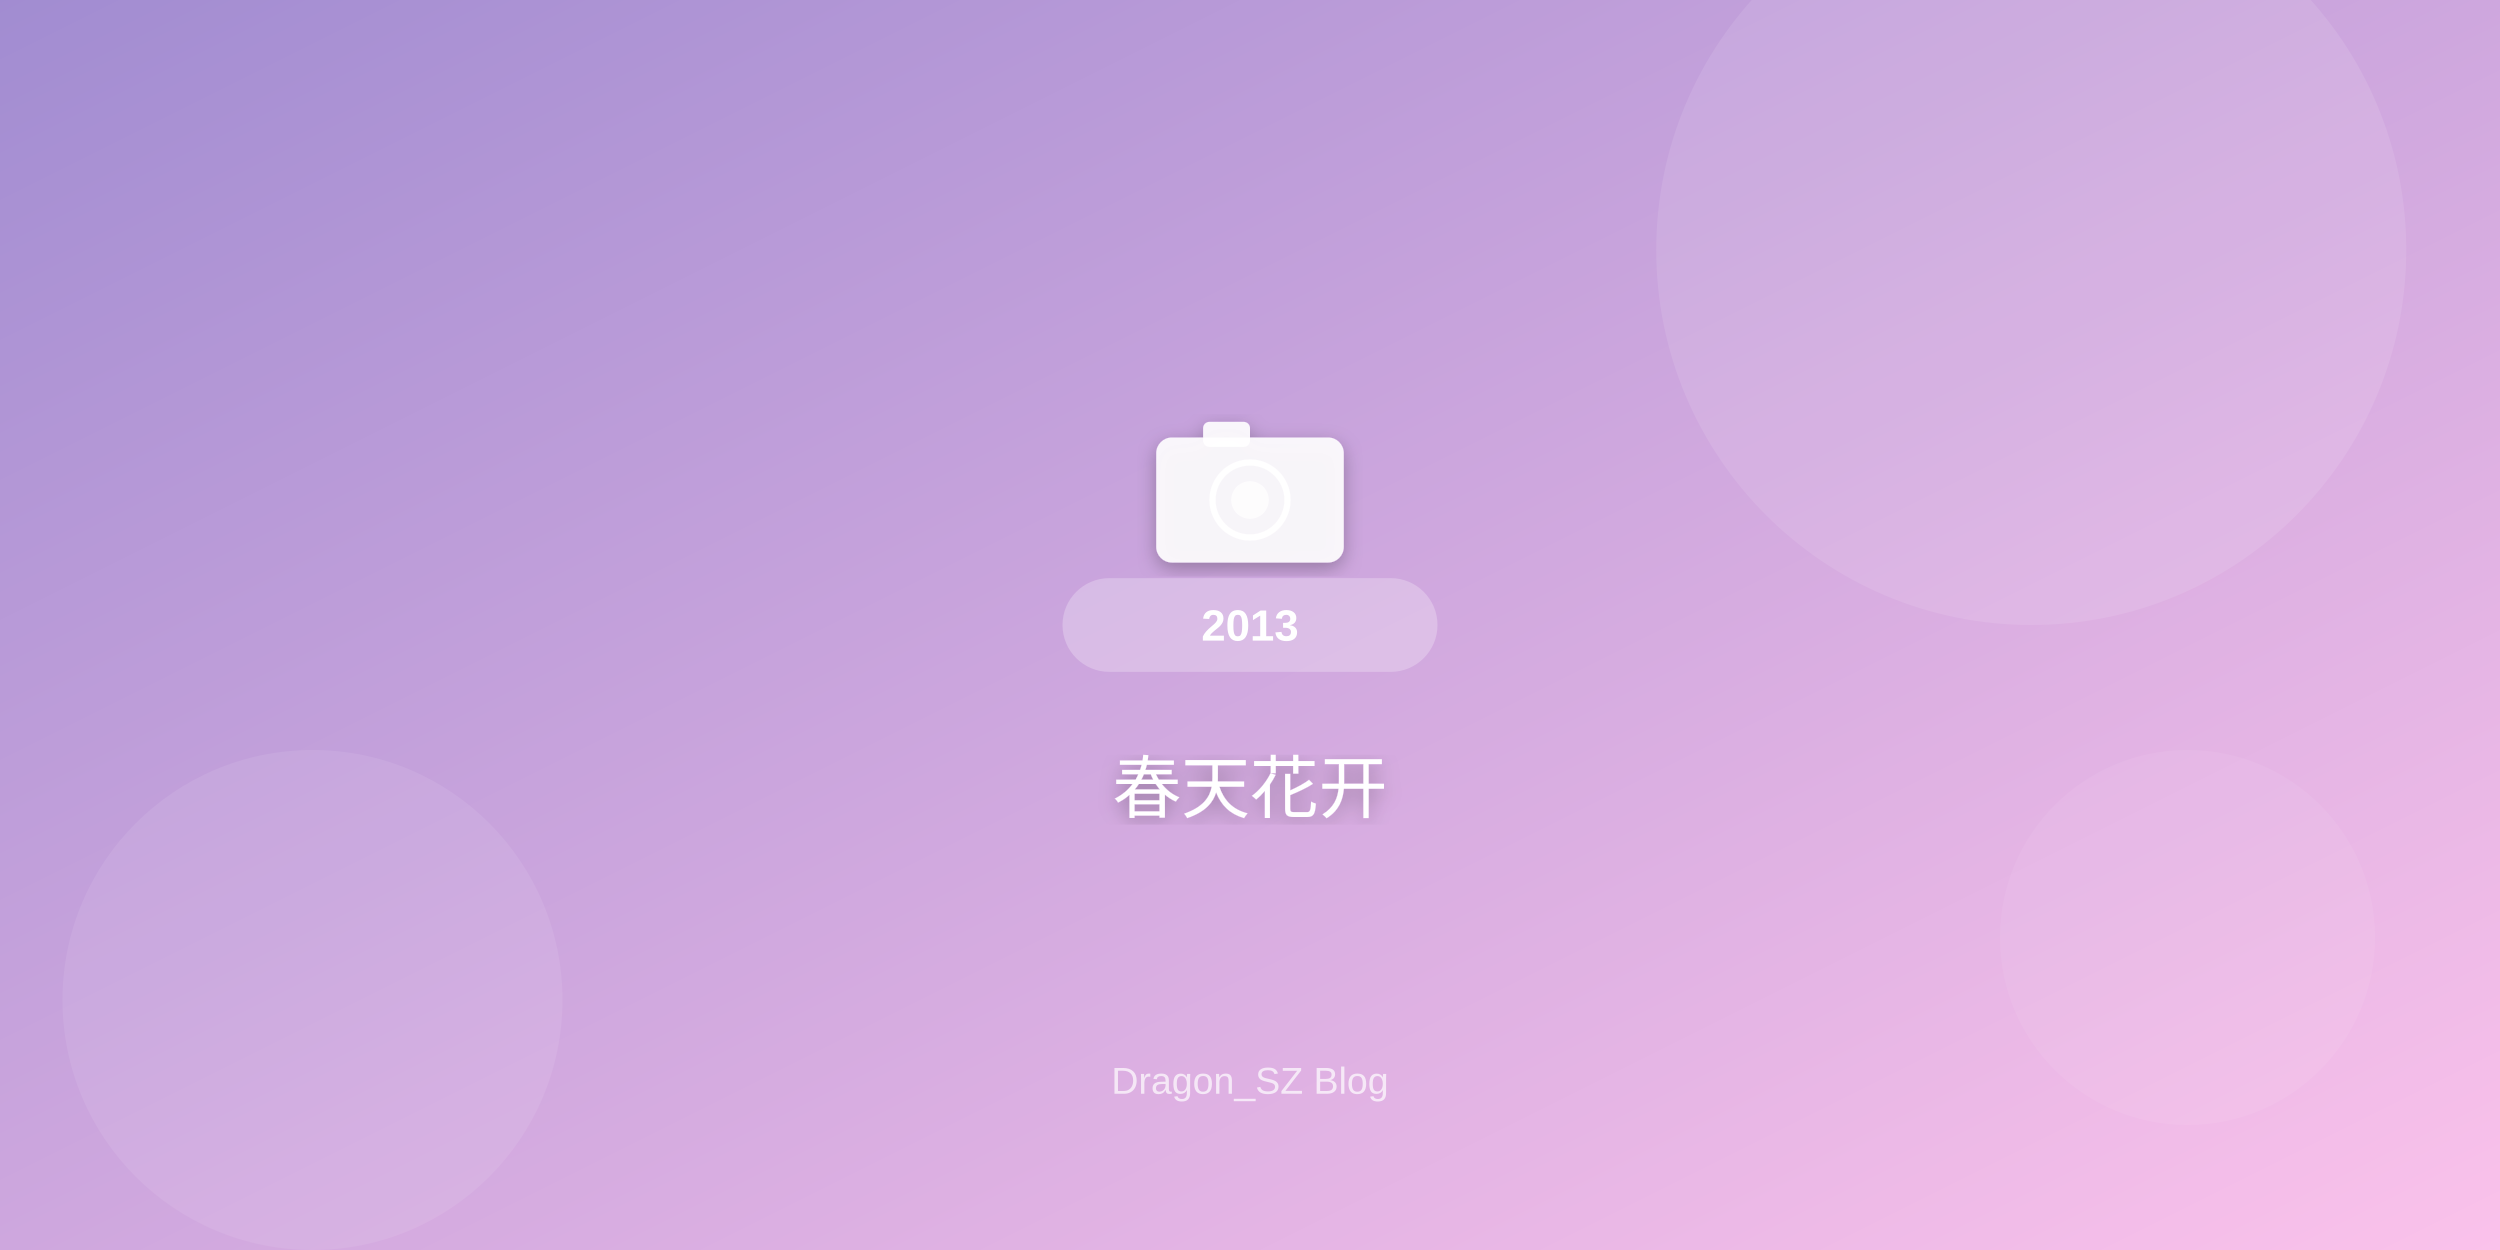
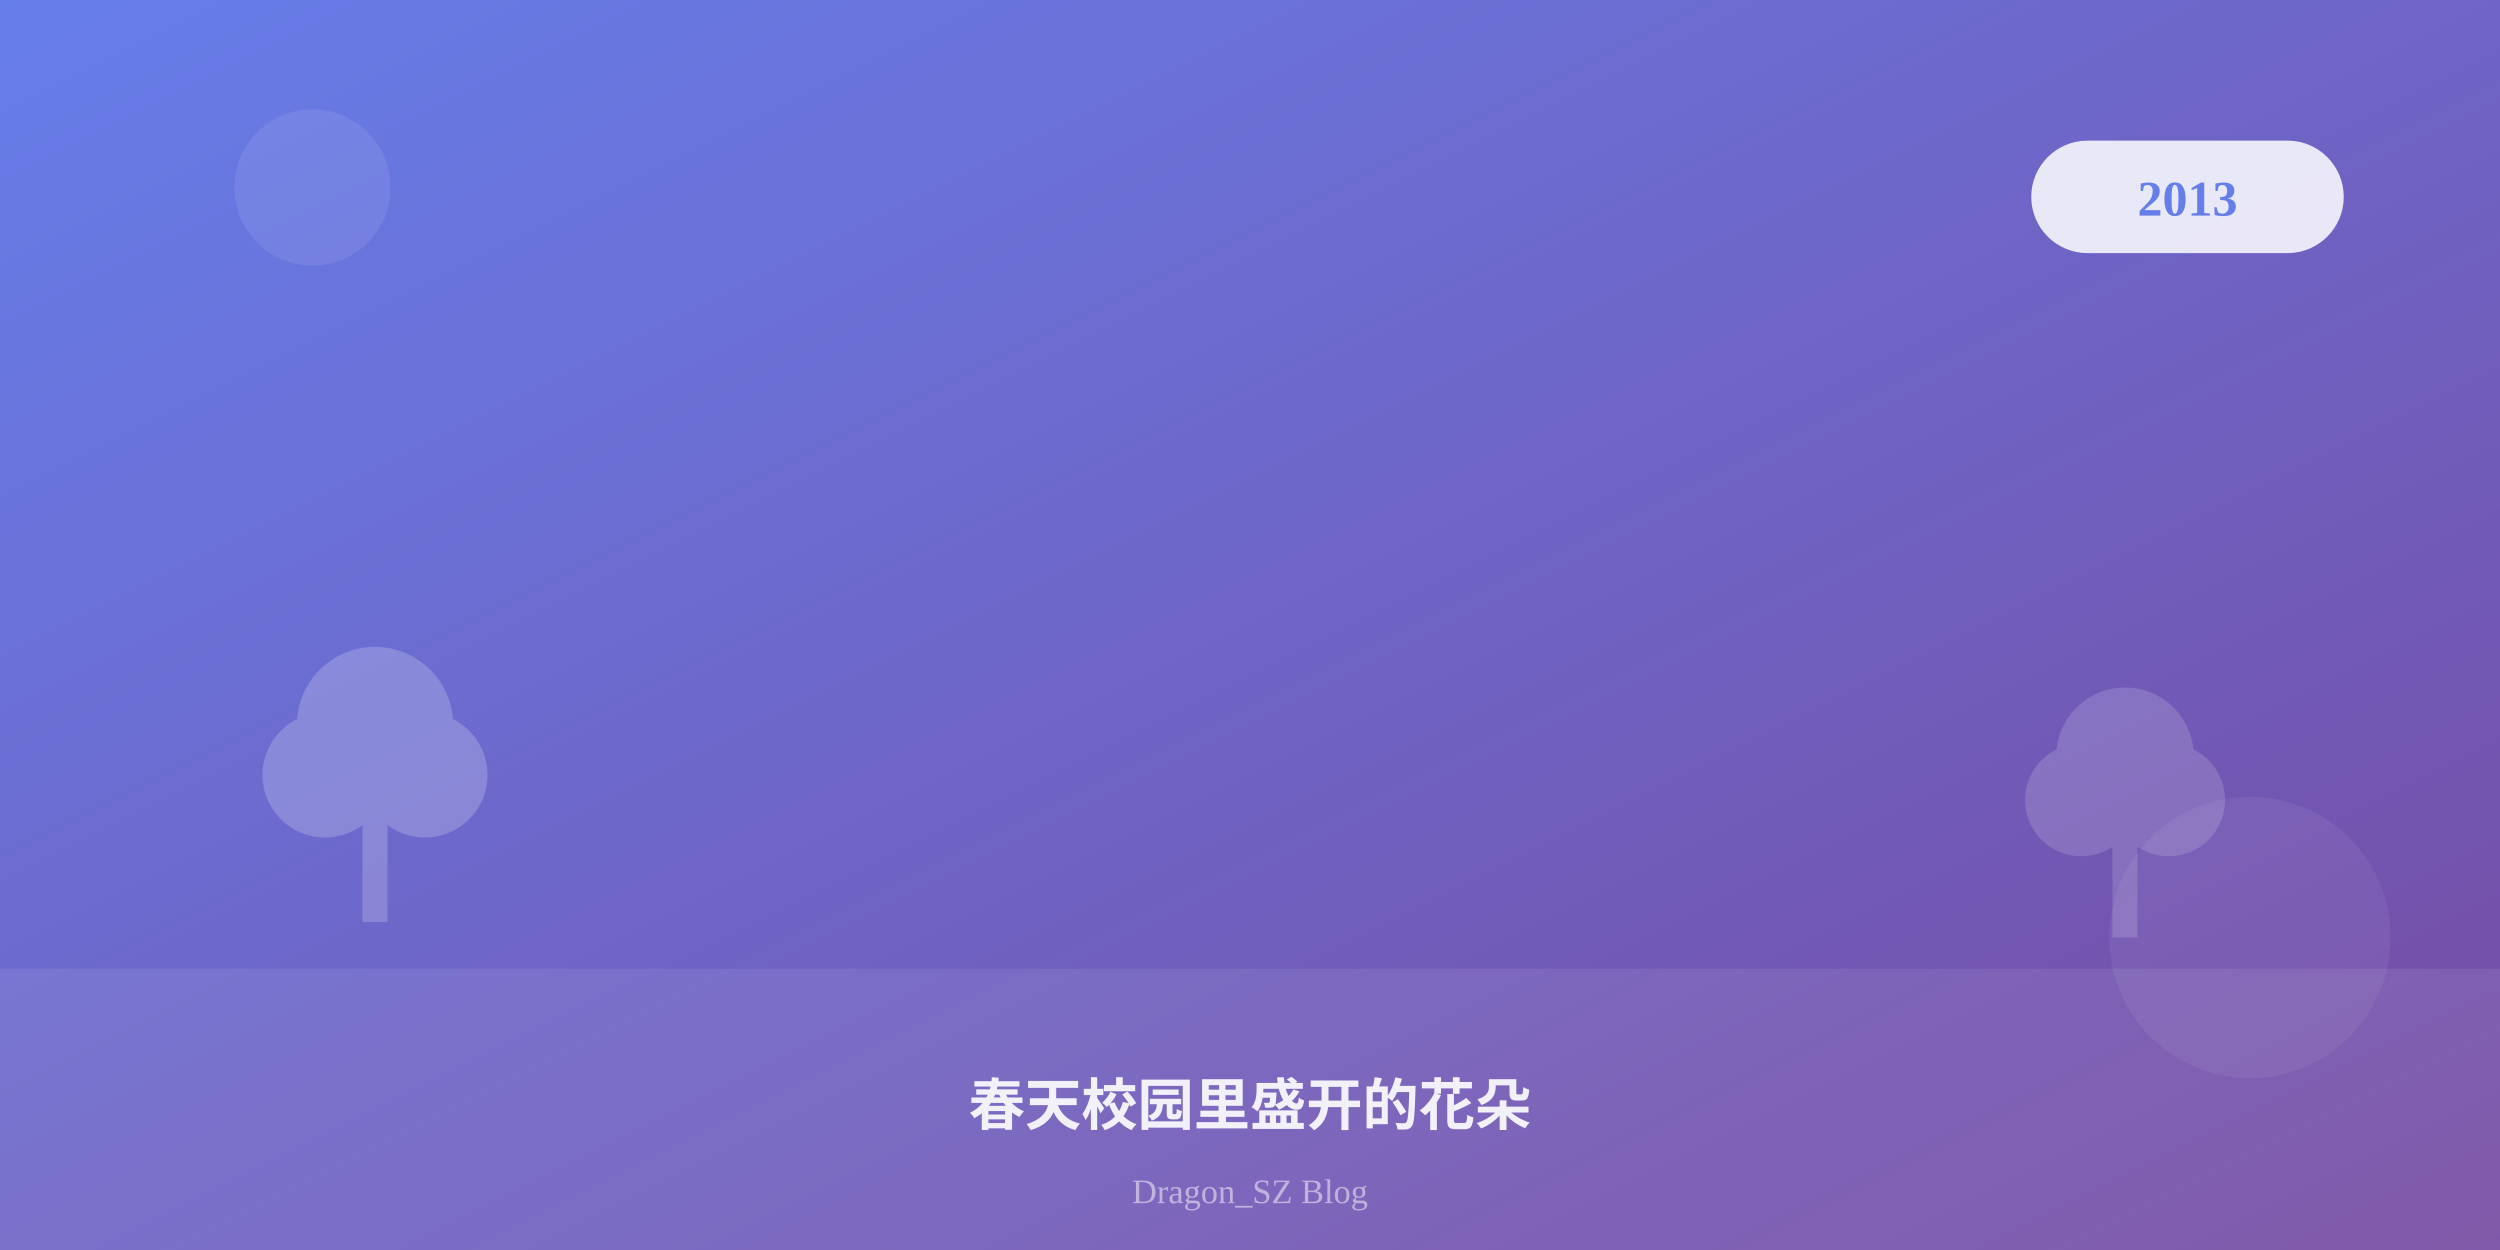
- <svg xmlns="http://www.w3.org/2000/svg" width="800" height="400" viewBox="0 0 800 400">
+ <svg xmlns="http://www.w3.org/2000/svg" viewBox="0 0 800 400" width="100%" height="100%">
  <defs>
-     <linearGradient id="grad" x1="0%" y1="0%" x2="100%" y2="100%">
-       <stop offset="0%" style="stop-color:#a18cd1;stop-opacity:1" />
-       <stop offset="100%" style="stop-color:#fbc2eb;stop-opacity:1" />
+     <linearGradient id="bg" x1="0%" y1="0%" x2="100%" y2="100%">
+       <stop offset="0%" style="stop-color:#667eea;stop-opacity:1" />
+       <stop offset="100%" style="stop-color:#764ba2;stop-opacity:1" />
    </linearGradient>
-     <filter id="shadow">
-       <feDropShadow dx="0" dy="2" stdDeviation="3" flood-opacity="0.3" />
-     </filter>
  </defs>
-   <rect width="800" height="400" fill="url(#grad)" rx="0" />
-   <circle cx="650" cy="80" r="120" fill="white" opacity="0.1" />
-   <circle cx="100" cy="320" r="80" fill="white" opacity="0.08" />
-   <circle cx="700" cy="300" r="60" fill="white" opacity="0.06" />
-   <g transform="translate(360, 120)" filter="url(#shadow)">
-     <rect x="10" y="20" width="60" height="40" rx="5" fill="white" opacity="0.9" />
-     <circle cx="40" cy="40" r="12" fill="none" stroke="white" stroke-width="2" opacity="0.9" />
-     <circle cx="40" cy="40" r="6" fill="white" opacity="0.7" />
-     <rect x="25" y="15" width="15" height="8" rx="2" fill="white" opacity="0.9" />
+   <rect width="800" height="400" fill="url(#bg)" />
+   <g transform="translate(120, 240)" opacity="0.2">
+     <rect x="-4" y="0" width="8" height="55" fill="white" />
+     <circle cx="0" cy="-8" r="25" fill="white" />
+     <circle cx="-16" cy="8" r="20" fill="white" />
+     <circle cx="16" cy="8" r="20" fill="white" />
  </g>
-   <rect x="340" y="185" width="120" height="30" rx="15" fill="white" opacity="0.25" />
-   <text x="400" y="205" font-family="Arial, sans-serif" font-size="14" fill="white" text-anchor="middle" font-weight="bold">2013</text>
-   <text x="400" y="260" font-family="Arial, sans-serif" font-size="22" fill="white" text-anchor="middle" filter="url(#shadow)">春天花开</text>
-   <text x="400" y="350" font-family="Arial, sans-serif" font-size="12" fill="white" text-anchor="middle" opacity="0.7">Dragon_SZ Blog</text>
+   <g transform="translate(680, 250)" opacity="0.15">
+     <rect x="-4" y="0" width="8" height="50" fill="white" />
+     <circle cx="0" cy="-8" r="22" fill="white" />
+     <circle cx="-14" cy="6" r="18" fill="white" />
+     <circle cx="14" cy="6" r="18" fill="white" />
+   </g>
+   <circle cx="100" cy="60" r="25" fill="white" opacity="0.08" />
+   <circle cx="720" cy="300" r="45" fill="white" opacity="0.06" />
+   <rect x="0" y="310" width="800" height="90" fill="white" opacity="0.08" />
+   <g transform="translate(650, 45)">
+     <rect width="100" height="36" rx="18" fill="white" opacity="0.85" />
+     <text x="50" y="24" text-anchor="middle" font-size="16" font-weight="bold" fill="#667eea">2013</text>
+   </g>
+   <text x="400" y="360" text-anchor="middle" font-size="18" font-weight="bold" fill="white" opacity="0.9">春天校园里盛开的花朵</text>
+   <text x="400" y="385" text-anchor="middle" font-size="11" fill="white" opacity="0.5">Dragon_SZ Blog</text>
</svg>
